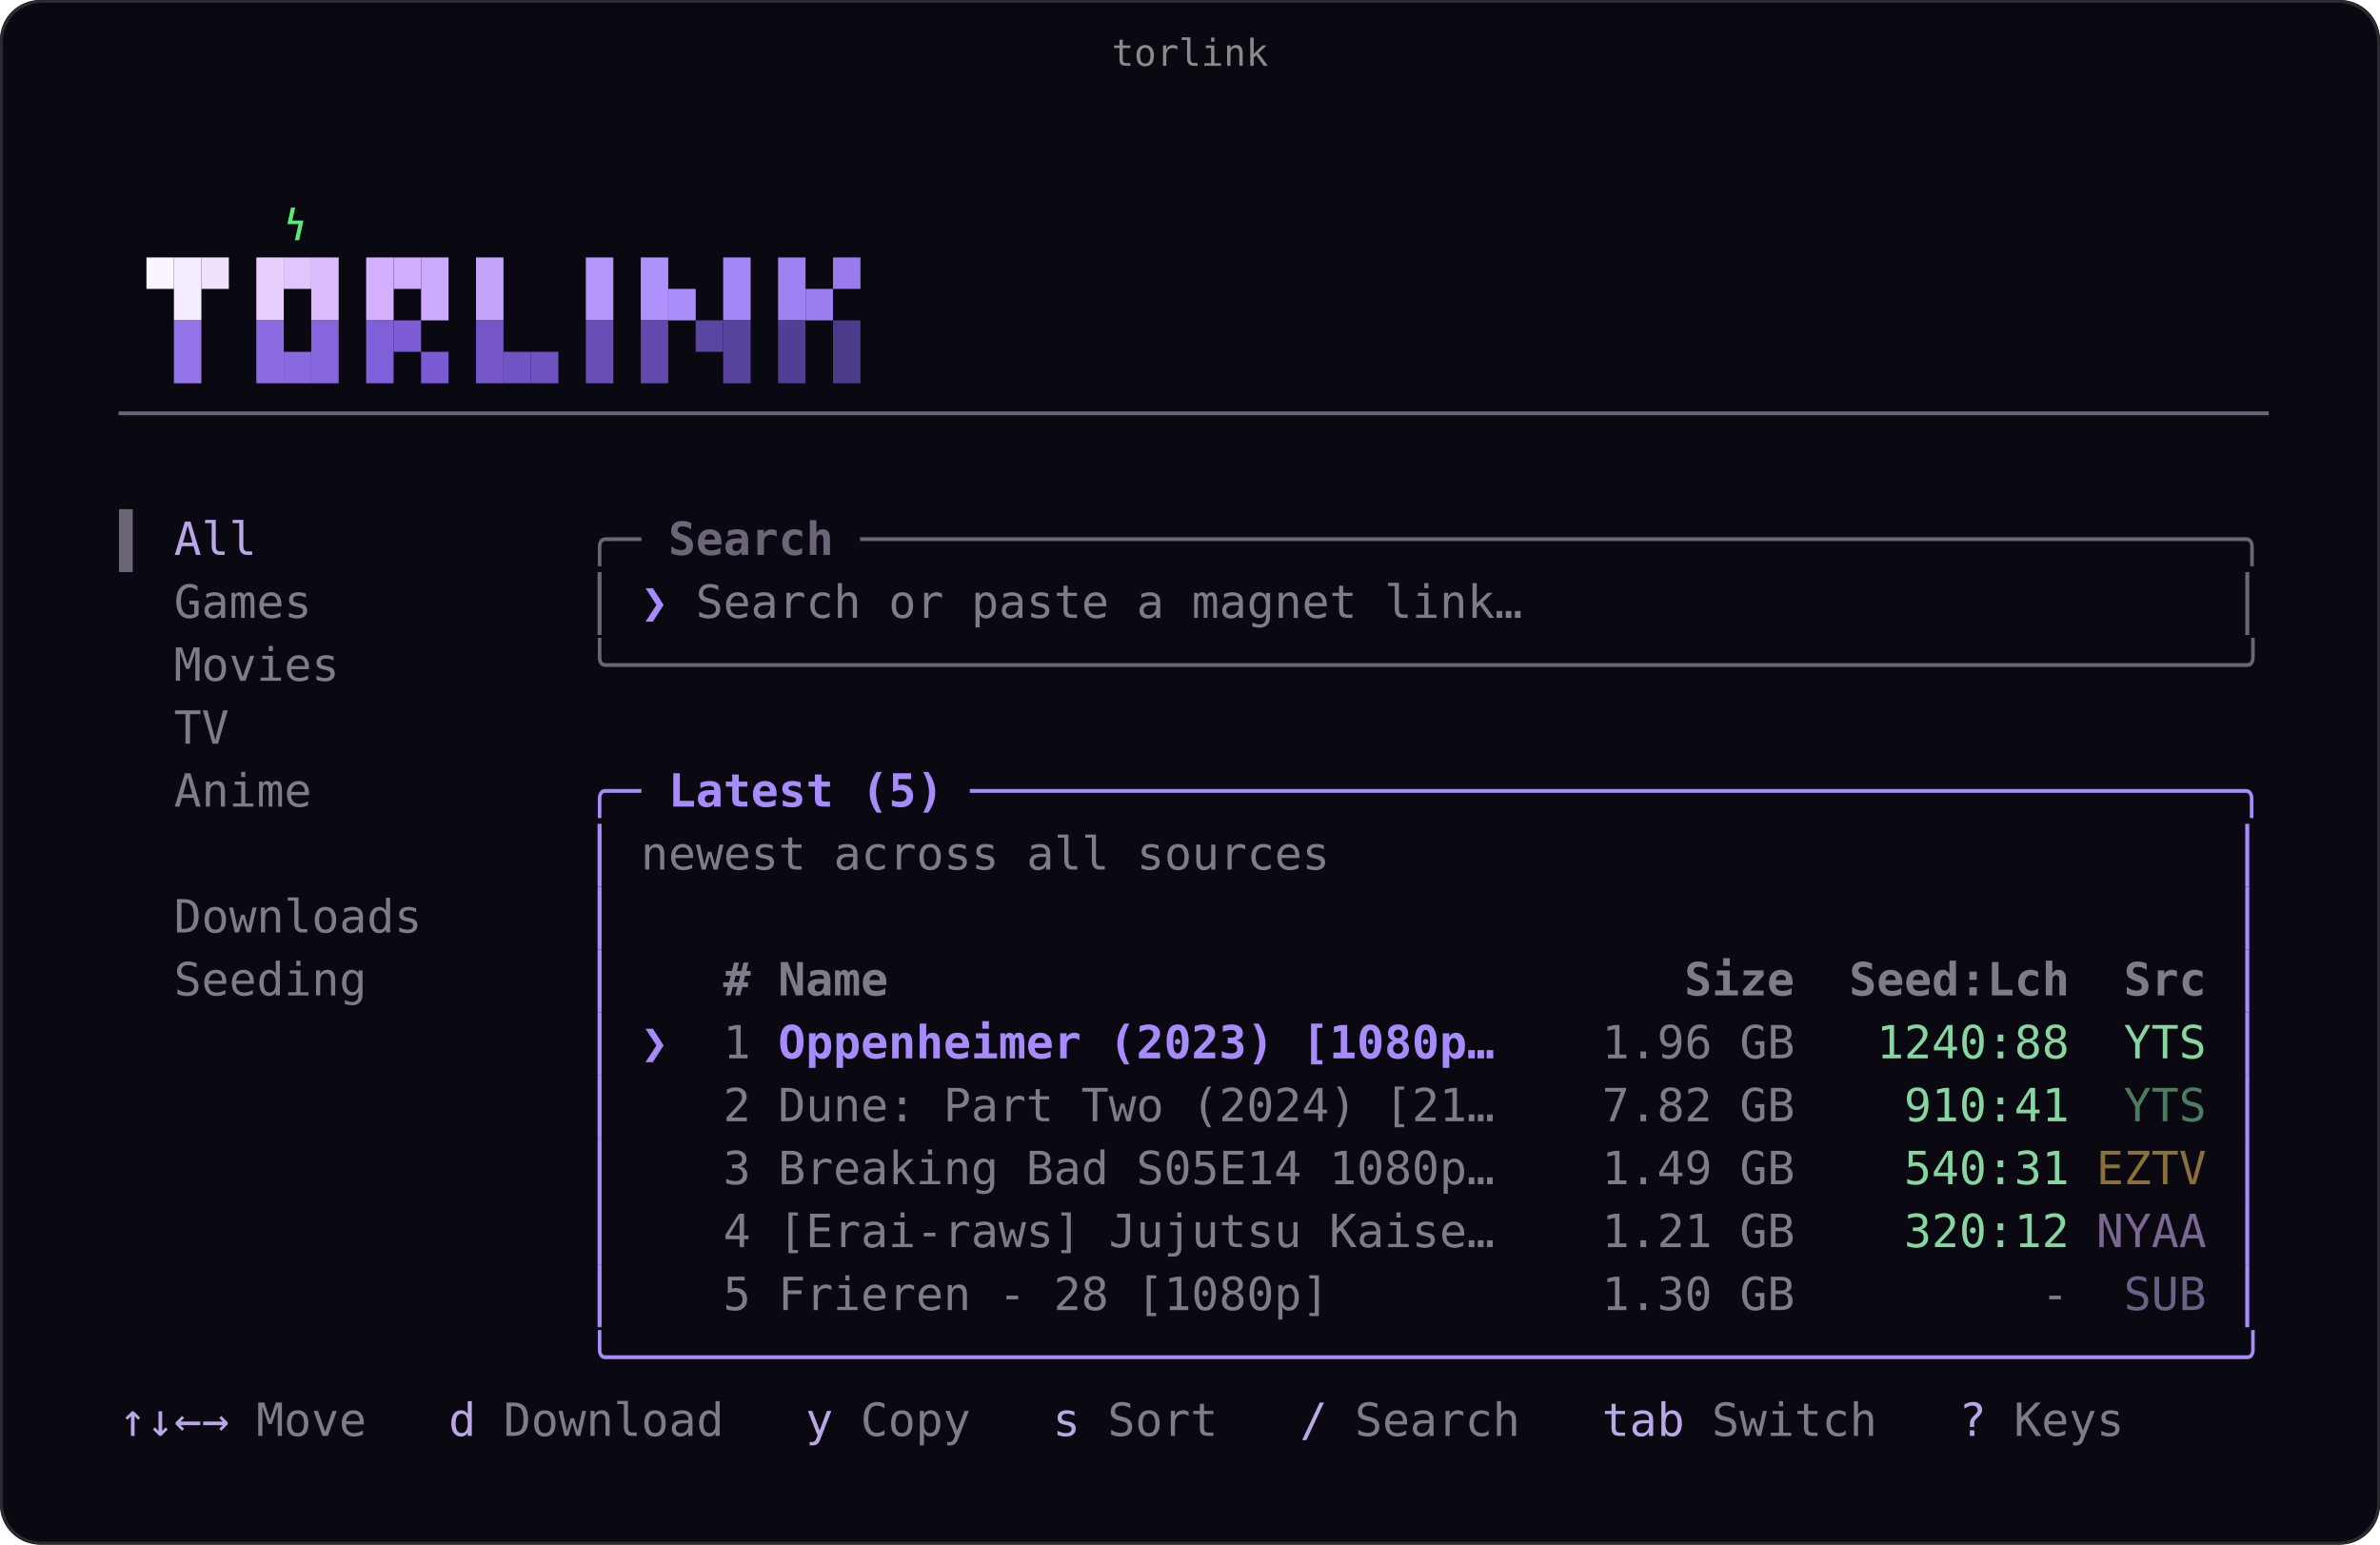
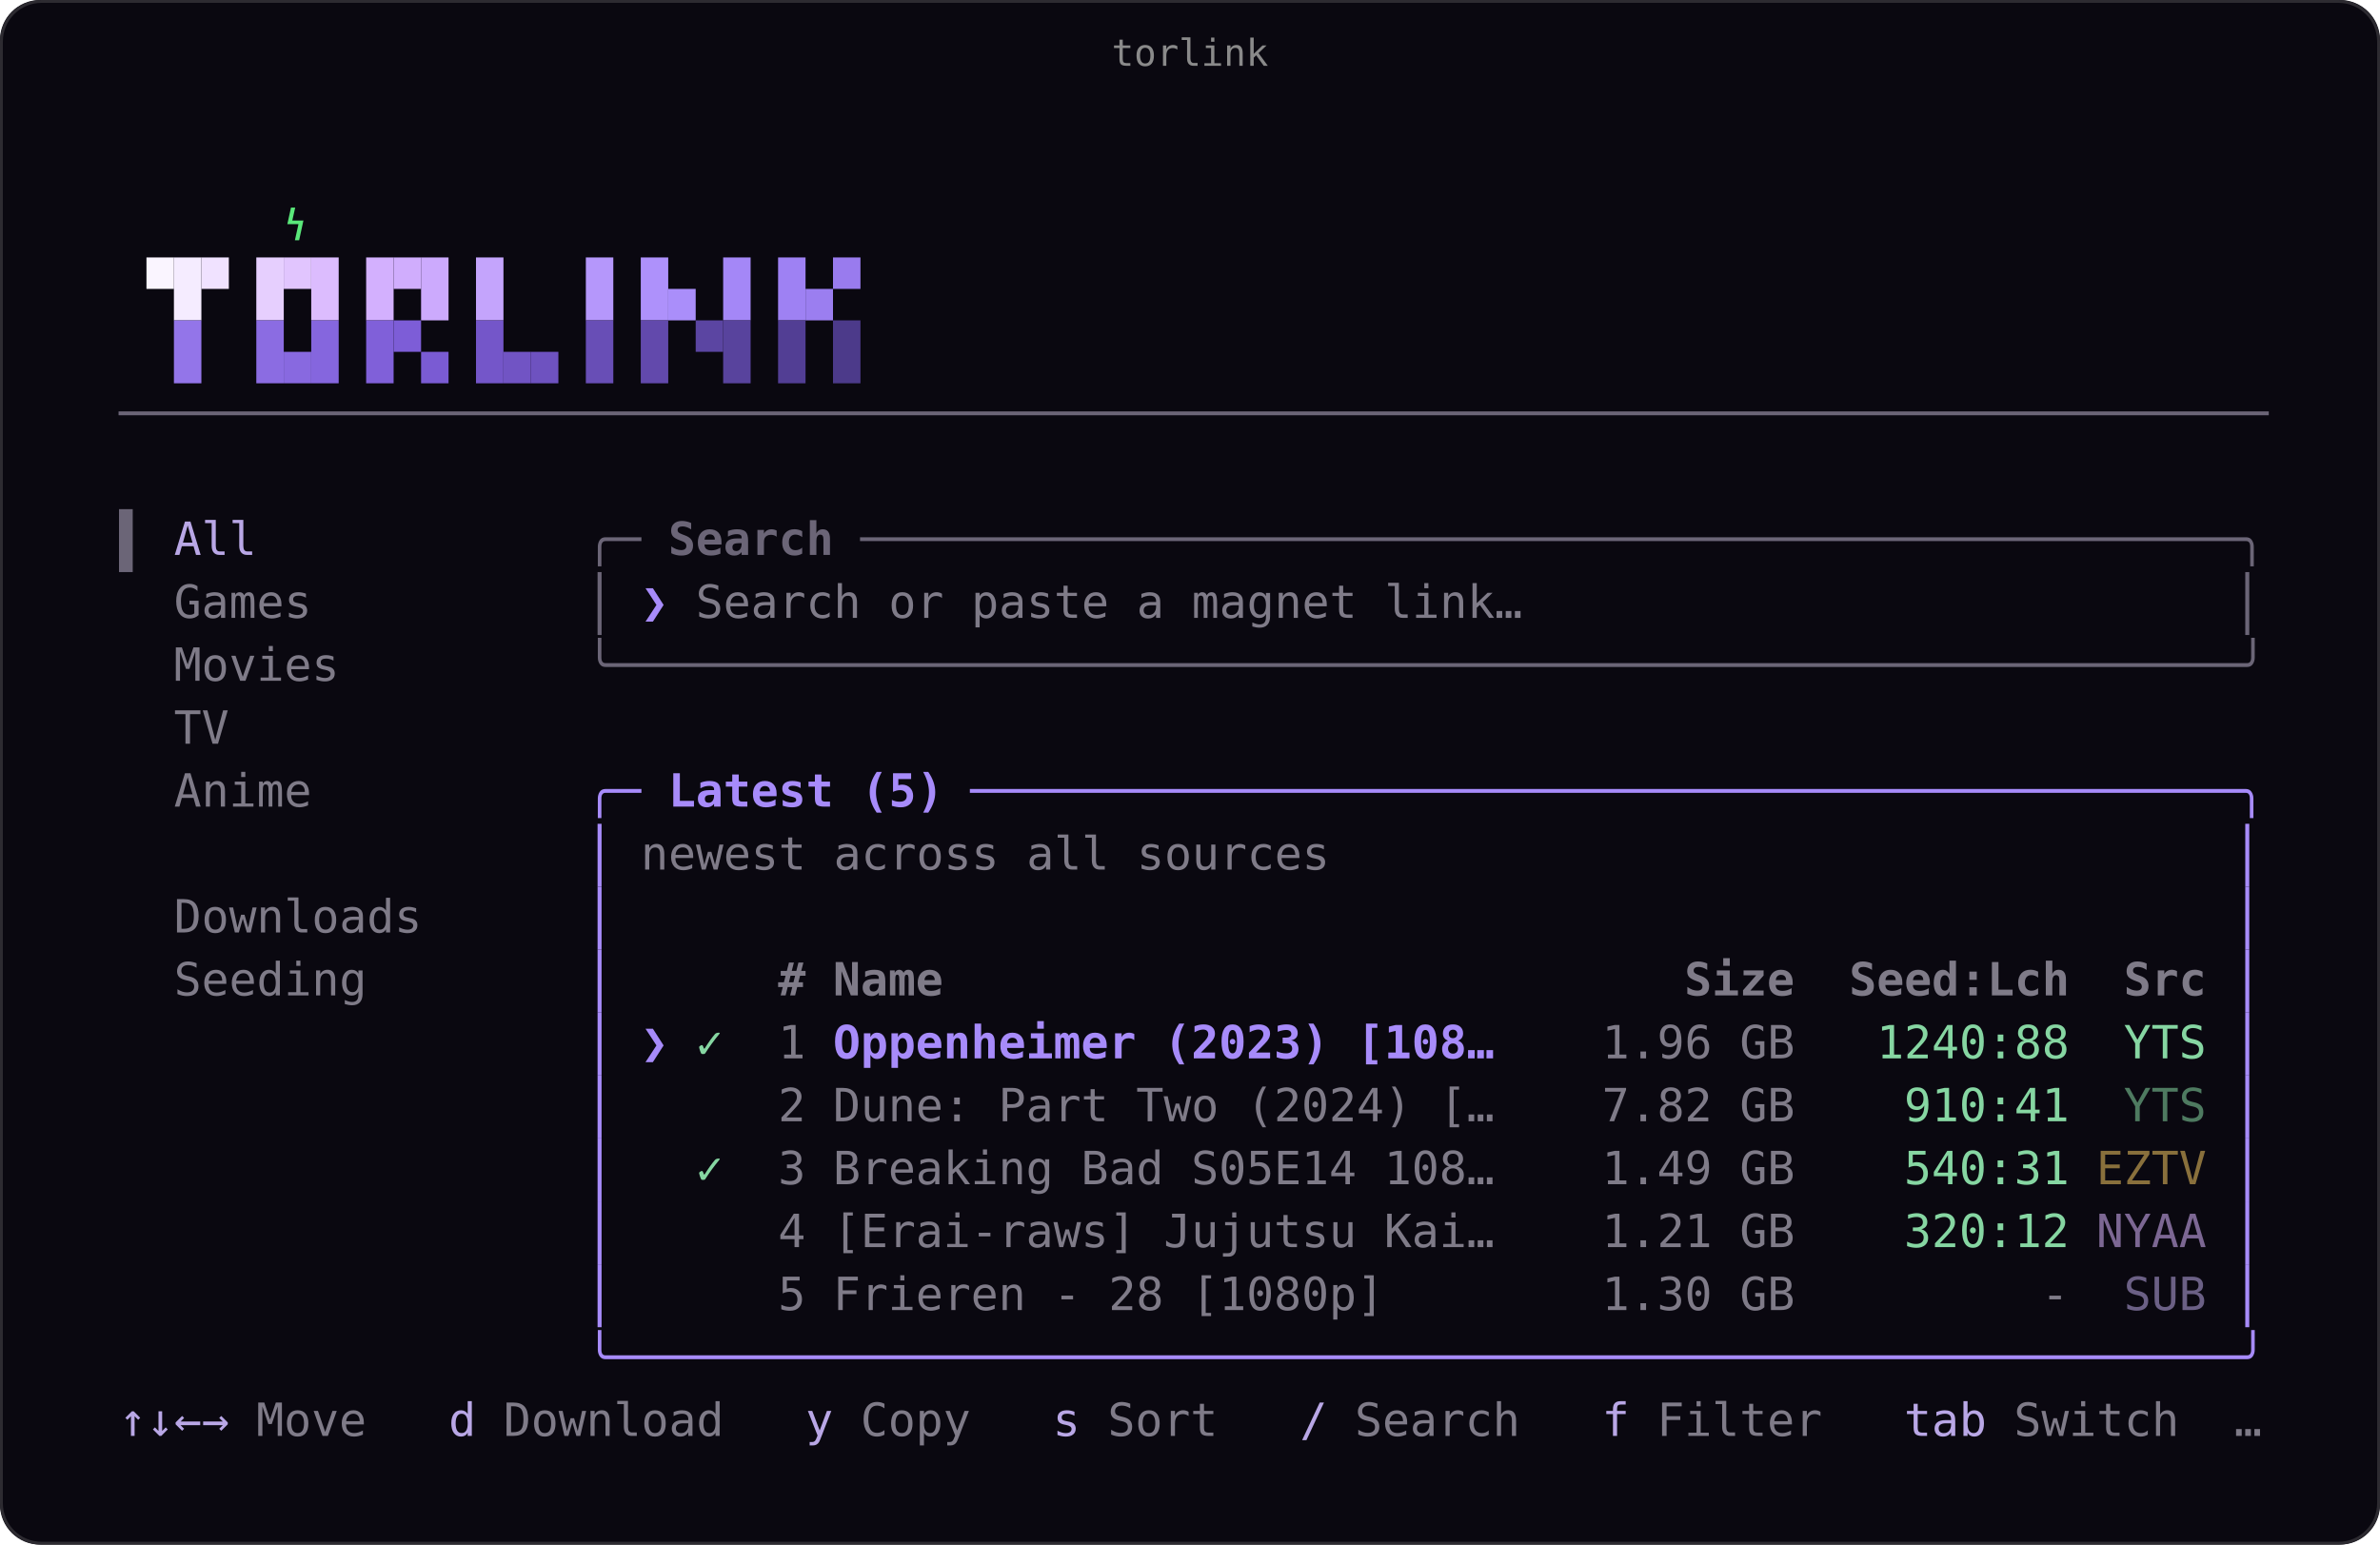
<svg xmlns="http://www.w3.org/2000/svg" width="832" height="540" viewBox="0 0 832 540" style="max-width: 832px; width: 100%; height: auto;" role="img">
  <rect width="100%" height="100%" rx="14" fill="#0a0810" />
  <rect x="0.5" y="0.5" width="831" height="539" rx="14" fill="none" stroke="#2d2b31" stroke-width="1" />
  <text x="416" y="23" text-anchor="middle" font-family="ui-monospace, &quot;Cascadia Mono&quot;, &quot;SF Mono&quot;, Menlo, Consolas, &quot;DejaVu Sans Mono&quot;, monospace" font-size="13" fill="#8a8a8a">torlink</text>
  <g font-family="ui-monospace, &quot;Cascadia Mono&quot;, &quot;SF Mono&quot;, Menlo, Consolas, &quot;DejaVu Sans Mono&quot;, monospace" font-size="16" fill="#ddd8ea">
    <text x="99.2" y="84" textLength="9.6" lengthAdjust="spacingAndGlyphs" xml:space="preserve" fill="#5ae87a" font-weight="600">𐓏</text>
    <rect x="51.2" y="90" width="9.6" height="11" fill="#faf5ff" />
    <rect x="60.8" y="90" width="9.6" height="22" fill="#f5ecff" />
    <rect x="70.4" y="90" width="9.6" height="11" fill="#f0e2ff" />
    <rect x="89.6" y="90" width="9.6" height="22" fill="#e6cffe" />
    <rect x="99.2" y="90" width="9.6" height="11" fill="#e1c5fe" />
    <rect x="108.8" y="90" width="9.6" height="22" fill="#dcbcfe" />
    <rect x="128" y="90" width="9.6" height="22" fill="#d3b0fe" />
    <rect x="137.6" y="90" width="9.6" height="11" fill="#d0adfd" />
    <rect x="147.2" y="90" width="9.6" height="22" fill="#ccaafd" />
    <rect x="166.4" y="90" width="9.6" height="22" fill="#c4a4fc" />
    <rect x="204.8" y="90" width="9.6" height="22" fill="#b597fb" />
    <rect x="224" y="90" width="9.6" height="22" fill="#ae91fb" />
    <rect x="233.6" y="101" width="9.6" height="11" fill="#aa8efa" />
    <rect x="252.8" y="90" width="9.6" height="22" fill="#a487f7" />
    <rect x="272" y="90" width="9.6" height="22" fill="#9e81f3" />
    <rect x="281.6" y="101" width="9.6" height="11" fill="#9b7ef0" />
    <rect x="291.2" y="90" width="9.6" height="11" fill="#997bee" />
    <rect x="60.8" y="112" width="9.6" height="22" fill="#9375e9" />
    <rect x="89.6" y="112" width="9.6" height="22" fill="#8b6ce2" />
    <rect x="99.2" y="123" width="9.6" height="11" fill="#8869e0" />
    <rect x="108.8" y="112" width="9.6" height="22" fill="#8566de" />
    <rect x="128" y="112" width="9.6" height="22" fill="#8060d9" />
    <rect x="137.6" y="112" width="9.6" height="11" fill="#7d5dd7" />
    <rect x="147.2" y="123" width="9.6" height="11" fill="#7a5bd3" />
    <rect x="166.4" y="112" width="9.6" height="22" fill="#7456c9" />
    <rect x="176" y="123" width="9.6" height="11" fill="#7154c4" />
    <rect x="185.6" y="123" width="9.6" height="11" fill="#6e52c0" />
    <rect x="204.8" y="112" width="9.6" height="22" fill="#684eb6" />
    <rect x="224" y="112" width="9.6" height="22" fill="#6249ac" />
    <rect x="243.2" y="112" width="9.6" height="11" fill="#5b45a2" />
    <rect x="252.8" y="112" width="9.6" height="22" fill="#58439d" />
    <rect x="272" y="112" width="9.6" height="22" fill="#523e94" />
    <rect x="291.2" y="112" width="9.6" height="22" fill="#4c3a8a" />
    <text x="41.6" y="150" textLength="748.8" lengthAdjust="spacingAndGlyphs" xml:space="preserve" fill="#6b6577">──────────────────────────────────────────────────────────────────────────────</text>
    <rect x="41.6" y="178" width="4.8" height="22" fill="#6b6577" />
    <text x="60.8" y="194" textLength="28.8" lengthAdjust="spacingAndGlyphs" xml:space="preserve" fill="#b9a7e6">All</text>
    <text x="204.8" y="194" textLength="19.2" lengthAdjust="spacingAndGlyphs" xml:space="preserve" fill="#6b6577">╭─</text>
    <text x="233.6" y="194" textLength="57.6" lengthAdjust="spacingAndGlyphs" xml:space="preserve" fill="#6b6577" font-weight="600">Search</text>
    <text x="300.8" y="194" textLength="489.6" lengthAdjust="spacingAndGlyphs" xml:space="preserve" fill="#6b6577">──────────────────────────────────────────────────╮</text>
    <text x="60.8" y="216" textLength="48" lengthAdjust="spacingAndGlyphs" xml:space="preserve" fill-opacity="0.55">Games</text>
    <rect x="208.9" y="200" width="1.4" height="22" fill="#6b6577" />
    <text x="224" y="216" textLength="9.6" lengthAdjust="spacingAndGlyphs" xml:space="preserve" fill="#a78bfa">❯</text>
    <text x="243.2" y="216" textLength="288" lengthAdjust="spacingAndGlyphs" xml:space="preserve" fill-opacity="0.55">Search or paste a magnet link…</text>
    <rect x="784.9" y="200" width="1.4" height="22" fill="#6b6577" />
    <text x="60.8" y="238" textLength="57.6" lengthAdjust="spacingAndGlyphs" xml:space="preserve" fill-opacity="0.55">Movies</text>
    <text x="204.8" y="238" textLength="585.6" lengthAdjust="spacingAndGlyphs" xml:space="preserve" fill="#6b6577">╰───────────────────────────────────────────────────────────╯</text>
    <text x="60.8" y="260" textLength="19.2" lengthAdjust="spacingAndGlyphs" xml:space="preserve" fill-opacity="0.55">TV</text>
    <text x="60.8" y="282" textLength="48" lengthAdjust="spacingAndGlyphs" xml:space="preserve" fill-opacity="0.55">Anime</text>
    <text x="204.8" y="282" textLength="19.2" lengthAdjust="spacingAndGlyphs" xml:space="preserve" fill="#a78bfa">╭─</text>
    <text x="233.6" y="282" textLength="96" lengthAdjust="spacingAndGlyphs" xml:space="preserve" fill="#a78bfa" font-weight="600">Latest (5)</text>
    <text x="339.2" y="282" textLength="451.2" lengthAdjust="spacingAndGlyphs" xml:space="preserve" fill="#a78bfa">──────────────────────────────────────────────╮</text>
    <rect x="208.9" y="288" width="1.4" height="22" fill="#a78bfa" />
    <text x="224" y="304" textLength="240" lengthAdjust="spacingAndGlyphs" xml:space="preserve" fill-opacity="0.55">newest across all sources</text>
    <rect x="784.9" y="288" width="1.4" height="22" fill="#a78bfa" />
    <text x="60.8" y="326" textLength="86.4" lengthAdjust="spacingAndGlyphs" xml:space="preserve" fill-opacity="0.55">Downloads</text>
    <rect x="208.9" y="310" width="1.4" height="22" fill="#a78bfa" />
    <rect x="784.9" y="310" width="1.4" height="22" fill="#a78bfa" />
    <text x="60.8" y="348" textLength="67.2" lengthAdjust="spacingAndGlyphs" xml:space="preserve" fill-opacity="0.55">Seeding</text>
    <rect x="208.9" y="332" width="1.4" height="22" fill="#a78bfa" />
-     <text x="252.8" y="348" textLength="9.6" lengthAdjust="spacingAndGlyphs" xml:space="preserve" fill-opacity="0.55" font-weight="600">#</text>
-     <text x="272" y="348" textLength="38.4" lengthAdjust="spacingAndGlyphs" xml:space="preserve" fill-opacity="0.55" font-weight="600">Name</text>
+     <text x="272" y="348" textLength="9.6" lengthAdjust="spacingAndGlyphs" xml:space="preserve" fill-opacity="0.55" font-weight="600">#</text>
+     <text x="291.2" y="348" textLength="38.4" lengthAdjust="spacingAndGlyphs" xml:space="preserve" fill-opacity="0.55" font-weight="600">Name</text>
    <text x="588.8" y="348" textLength="38.4" lengthAdjust="spacingAndGlyphs" xml:space="preserve" fill-opacity="0.55" font-weight="600">Size</text>
    <text x="646.4" y="348" textLength="76.8" lengthAdjust="spacingAndGlyphs" xml:space="preserve" fill-opacity="0.55" font-weight="600">Seed:Lch</text>
    <text x="742.4" y="348" textLength="28.8" lengthAdjust="spacingAndGlyphs" xml:space="preserve" fill-opacity="0.55" font-weight="600">Src</text>
    <rect x="784.9" y="332" width="1.4" height="22" fill="#a78bfa" />
    <rect x="208.9" y="354" width="1.4" height="22" fill="#a78bfa" />
    <text x="224" y="370" textLength="9.6" lengthAdjust="spacingAndGlyphs" xml:space="preserve" fill="#a78bfa">❯</text>
-     <text x="252.8" y="370" textLength="9.6" lengthAdjust="spacingAndGlyphs" xml:space="preserve" fill-opacity="0.55">1</text>
-     <text x="272" y="370" textLength="249.6" lengthAdjust="spacingAndGlyphs" xml:space="preserve" fill="#a78bfa" font-weight="600">Oppenheimer (2023) [1080p…</text>
+     <text x="243.2" y="370" textLength="9.6" lengthAdjust="spacingAndGlyphs" xml:space="preserve" fill="#86d6a2">✓</text>
+     <text x="272" y="370" textLength="9.6" lengthAdjust="spacingAndGlyphs" xml:space="preserve" fill-opacity="0.55">1</text>
+     <text x="291.2" y="370" textLength="230.4" lengthAdjust="spacingAndGlyphs" xml:space="preserve" fill="#a78bfa" font-weight="600">Oppenheimer (2023) [108…</text>
    <text x="560" y="370" textLength="67.2" lengthAdjust="spacingAndGlyphs" xml:space="preserve" fill-opacity="0.55">1.96 GB</text>
    <text x="656" y="370" textLength="67.2" lengthAdjust="spacingAndGlyphs" xml:space="preserve" fill="#86d6a2">1240:88</text>
    <text x="742.4" y="370" textLength="28.8" lengthAdjust="spacingAndGlyphs" xml:space="preserve" fill="#86d6a2">YTS</text>
    <rect x="784.9" y="354" width="1.4" height="22" fill="#a78bfa" />
    <rect x="208.9" y="376" width="1.4" height="22" fill="#a78bfa" />
-     <text x="252.8" y="392" textLength="9.6" lengthAdjust="spacingAndGlyphs" xml:space="preserve" fill-opacity="0.55">2</text>
-     <text x="272" y="392" textLength="249.6" lengthAdjust="spacingAndGlyphs" xml:space="preserve" fill-opacity="0.55">Dune: Part Two (2024) [21…</text>
+     <text x="272" y="392" textLength="9.6" lengthAdjust="spacingAndGlyphs" xml:space="preserve" fill-opacity="0.55">2</text>
+     <text x="291.2" y="392" textLength="230.4" lengthAdjust="spacingAndGlyphs" xml:space="preserve" fill-opacity="0.55">Dune: Part Two (2024) […</text>
    <text x="560" y="392" textLength="67.2" lengthAdjust="spacingAndGlyphs" xml:space="preserve" fill-opacity="0.55">7.82 GB</text>
    <text x="665.6" y="392" textLength="57.6" lengthAdjust="spacingAndGlyphs" xml:space="preserve" fill="#86d6a2">910:41</text>
    <text x="742.4" y="392" textLength="28.8" lengthAdjust="spacingAndGlyphs" xml:space="preserve" fill="#86d6a2" fill-opacity="0.55">YTS</text>
    <rect x="784.9" y="376" width="1.4" height="22" fill="#a78bfa" />
    <rect x="208.9" y="398" width="1.4" height="22" fill="#a78bfa" />
-     <text x="252.8" y="414" textLength="9.6" lengthAdjust="spacingAndGlyphs" xml:space="preserve" fill-opacity="0.55">3</text>
-     <text x="272" y="414" textLength="249.6" lengthAdjust="spacingAndGlyphs" xml:space="preserve" fill-opacity="0.55">Breaking Bad S05E14 1080p…</text>
+     <text x="243.2" y="414" textLength="9.6" lengthAdjust="spacingAndGlyphs" xml:space="preserve" fill="#86d6a2">✓</text>
+     <text x="272" y="414" textLength="9.6" lengthAdjust="spacingAndGlyphs" xml:space="preserve" fill-opacity="0.55">3</text>
+     <text x="291.2" y="414" textLength="230.4" lengthAdjust="spacingAndGlyphs" xml:space="preserve" fill-opacity="0.55">Breaking Bad S05E14 108…</text>
    <text x="560" y="414" textLength="67.2" lengthAdjust="spacingAndGlyphs" xml:space="preserve" fill-opacity="0.55">1.49 GB</text>
    <text x="665.6" y="414" textLength="57.6" lengthAdjust="spacingAndGlyphs" xml:space="preserve" fill="#86d6a2">540:31</text>
    <text x="732.8" y="414" textLength="38.4" lengthAdjust="spacingAndGlyphs" xml:space="preserve" fill="#f0c560" fill-opacity="0.55">EZTV</text>
    <rect x="784.9" y="398" width="1.4" height="22" fill="#a78bfa" />
    <rect x="208.9" y="420" width="1.4" height="22" fill="#a78bfa" />
-     <text x="252.8" y="436" textLength="9.6" lengthAdjust="spacingAndGlyphs" xml:space="preserve" fill-opacity="0.55">4</text>
-     <text x="272" y="436" textLength="249.6" lengthAdjust="spacingAndGlyphs" xml:space="preserve" fill-opacity="0.55">[Erai-raws] Jujutsu Kaise…</text>
+     <text x="272" y="436" textLength="9.6" lengthAdjust="spacingAndGlyphs" xml:space="preserve" fill-opacity="0.55">4</text>
+     <text x="291.2" y="436" textLength="230.4" lengthAdjust="spacingAndGlyphs" xml:space="preserve" fill-opacity="0.55">[Erai-raws] Jujutsu Kai…</text>
    <text x="560" y="436" textLength="67.2" lengthAdjust="spacingAndGlyphs" xml:space="preserve" fill-opacity="0.55">1.21 GB</text>
    <text x="665.6" y="436" textLength="57.6" lengthAdjust="spacingAndGlyphs" xml:space="preserve" fill="#86d6a2">320:12</text>
    <text x="732.8" y="436" textLength="38.4" lengthAdjust="spacingAndGlyphs" xml:space="preserve" fill="#d8b4fe" fill-opacity="0.55">NYAA</text>
    <rect x="784.9" y="420" width="1.4" height="22" fill="#a78bfa" />
    <rect x="208.9" y="442" width="1.4" height="22" fill="#a78bfa" />
-     <text x="252.8" y="458" textLength="9.6" lengthAdjust="spacingAndGlyphs" xml:space="preserve" fill-opacity="0.55">5</text>
-     <text x="272" y="458" textLength="192" lengthAdjust="spacingAndGlyphs" xml:space="preserve" fill-opacity="0.55">Frieren - 28 [1080p]</text>
+     <text x="272" y="458" textLength="9.6" lengthAdjust="spacingAndGlyphs" xml:space="preserve" fill-opacity="0.55">5</text>
+     <text x="291.2" y="458" textLength="192" lengthAdjust="spacingAndGlyphs" xml:space="preserve" fill-opacity="0.55">Frieren - 28 [1080p]</text>
    <text x="560" y="458" textLength="67.2" lengthAdjust="spacingAndGlyphs" xml:space="preserve" fill-opacity="0.55">1.30 GB</text>
    <text x="713.6" y="458" textLength="9.6" lengthAdjust="spacingAndGlyphs" xml:space="preserve" fill-opacity="0.55">-</text>
    <text x="742.4" y="458" textLength="28.8" lengthAdjust="spacingAndGlyphs" xml:space="preserve" fill="#b9a7e6" fill-opacity="0.55">SUB</text>
    <rect x="784.9" y="442" width="1.4" height="22" fill="#a78bfa" />
    <text x="204.8" y="480" textLength="585.6" lengthAdjust="spacingAndGlyphs" xml:space="preserve" fill="#a78bfa">╰───────────────────────────────────────────────────────────╯</text>
    <text x="41.6" y="502" textLength="38.4" lengthAdjust="spacingAndGlyphs" xml:space="preserve" fill="#b9a7e6">↑↓←→</text>
    <text x="89.6" y="502" textLength="38.4" lengthAdjust="spacingAndGlyphs" xml:space="preserve" fill-opacity="0.55">Move</text>
    <text x="156.8" y="502" textLength="9.6" lengthAdjust="spacingAndGlyphs" xml:space="preserve" fill="#b9a7e6">d</text>
    <text x="176" y="502" textLength="76.8" lengthAdjust="spacingAndGlyphs" xml:space="preserve" fill-opacity="0.55">Download</text>
    <text x="281.6" y="502" textLength="9.6" lengthAdjust="spacingAndGlyphs" xml:space="preserve" fill="#b9a7e6">y</text>
    <text x="300.8" y="502" textLength="38.4" lengthAdjust="spacingAndGlyphs" xml:space="preserve" fill-opacity="0.55">Copy</text>
    <text x="368" y="502" textLength="9.6" lengthAdjust="spacingAndGlyphs" xml:space="preserve" fill="#b9a7e6">s</text>
    <text x="387.2" y="502" textLength="38.4" lengthAdjust="spacingAndGlyphs" xml:space="preserve" fill-opacity="0.55">Sort</text>
    <text x="454.4" y="502" textLength="9.6" lengthAdjust="spacingAndGlyphs" xml:space="preserve" fill="#b9a7e6">/</text>
    <text x="473.6" y="502" textLength="57.6" lengthAdjust="spacingAndGlyphs" xml:space="preserve" fill-opacity="0.55">Search</text>
-     <text x="560" y="502" textLength="28.8" lengthAdjust="spacingAndGlyphs" xml:space="preserve" fill="#b9a7e6">tab</text>
-     <text x="598.4" y="502" textLength="57.6" lengthAdjust="spacingAndGlyphs" xml:space="preserve" fill-opacity="0.55">Switch</text>
-     <text x="684.8" y="502" textLength="9.6" lengthAdjust="spacingAndGlyphs" xml:space="preserve" fill="#b9a7e6">?</text>
-     <text x="704" y="502" textLength="38.4" lengthAdjust="spacingAndGlyphs" xml:space="preserve" fill-opacity="0.55">Keys</text>
+     <text x="560" y="502" textLength="9.6" lengthAdjust="spacingAndGlyphs" xml:space="preserve" fill="#b9a7e6">f</text>
+     <text x="579.2" y="502" textLength="57.6" lengthAdjust="spacingAndGlyphs" xml:space="preserve" fill-opacity="0.55">Filter</text>
+     <text x="665.6" y="502" textLength="28.8" lengthAdjust="spacingAndGlyphs" xml:space="preserve" fill="#b9a7e6">tab</text>
+     <text x="704" y="502" textLength="86.4" lengthAdjust="spacingAndGlyphs" xml:space="preserve" fill-opacity="0.55">Switch  …</text>
  </g>
</svg>
